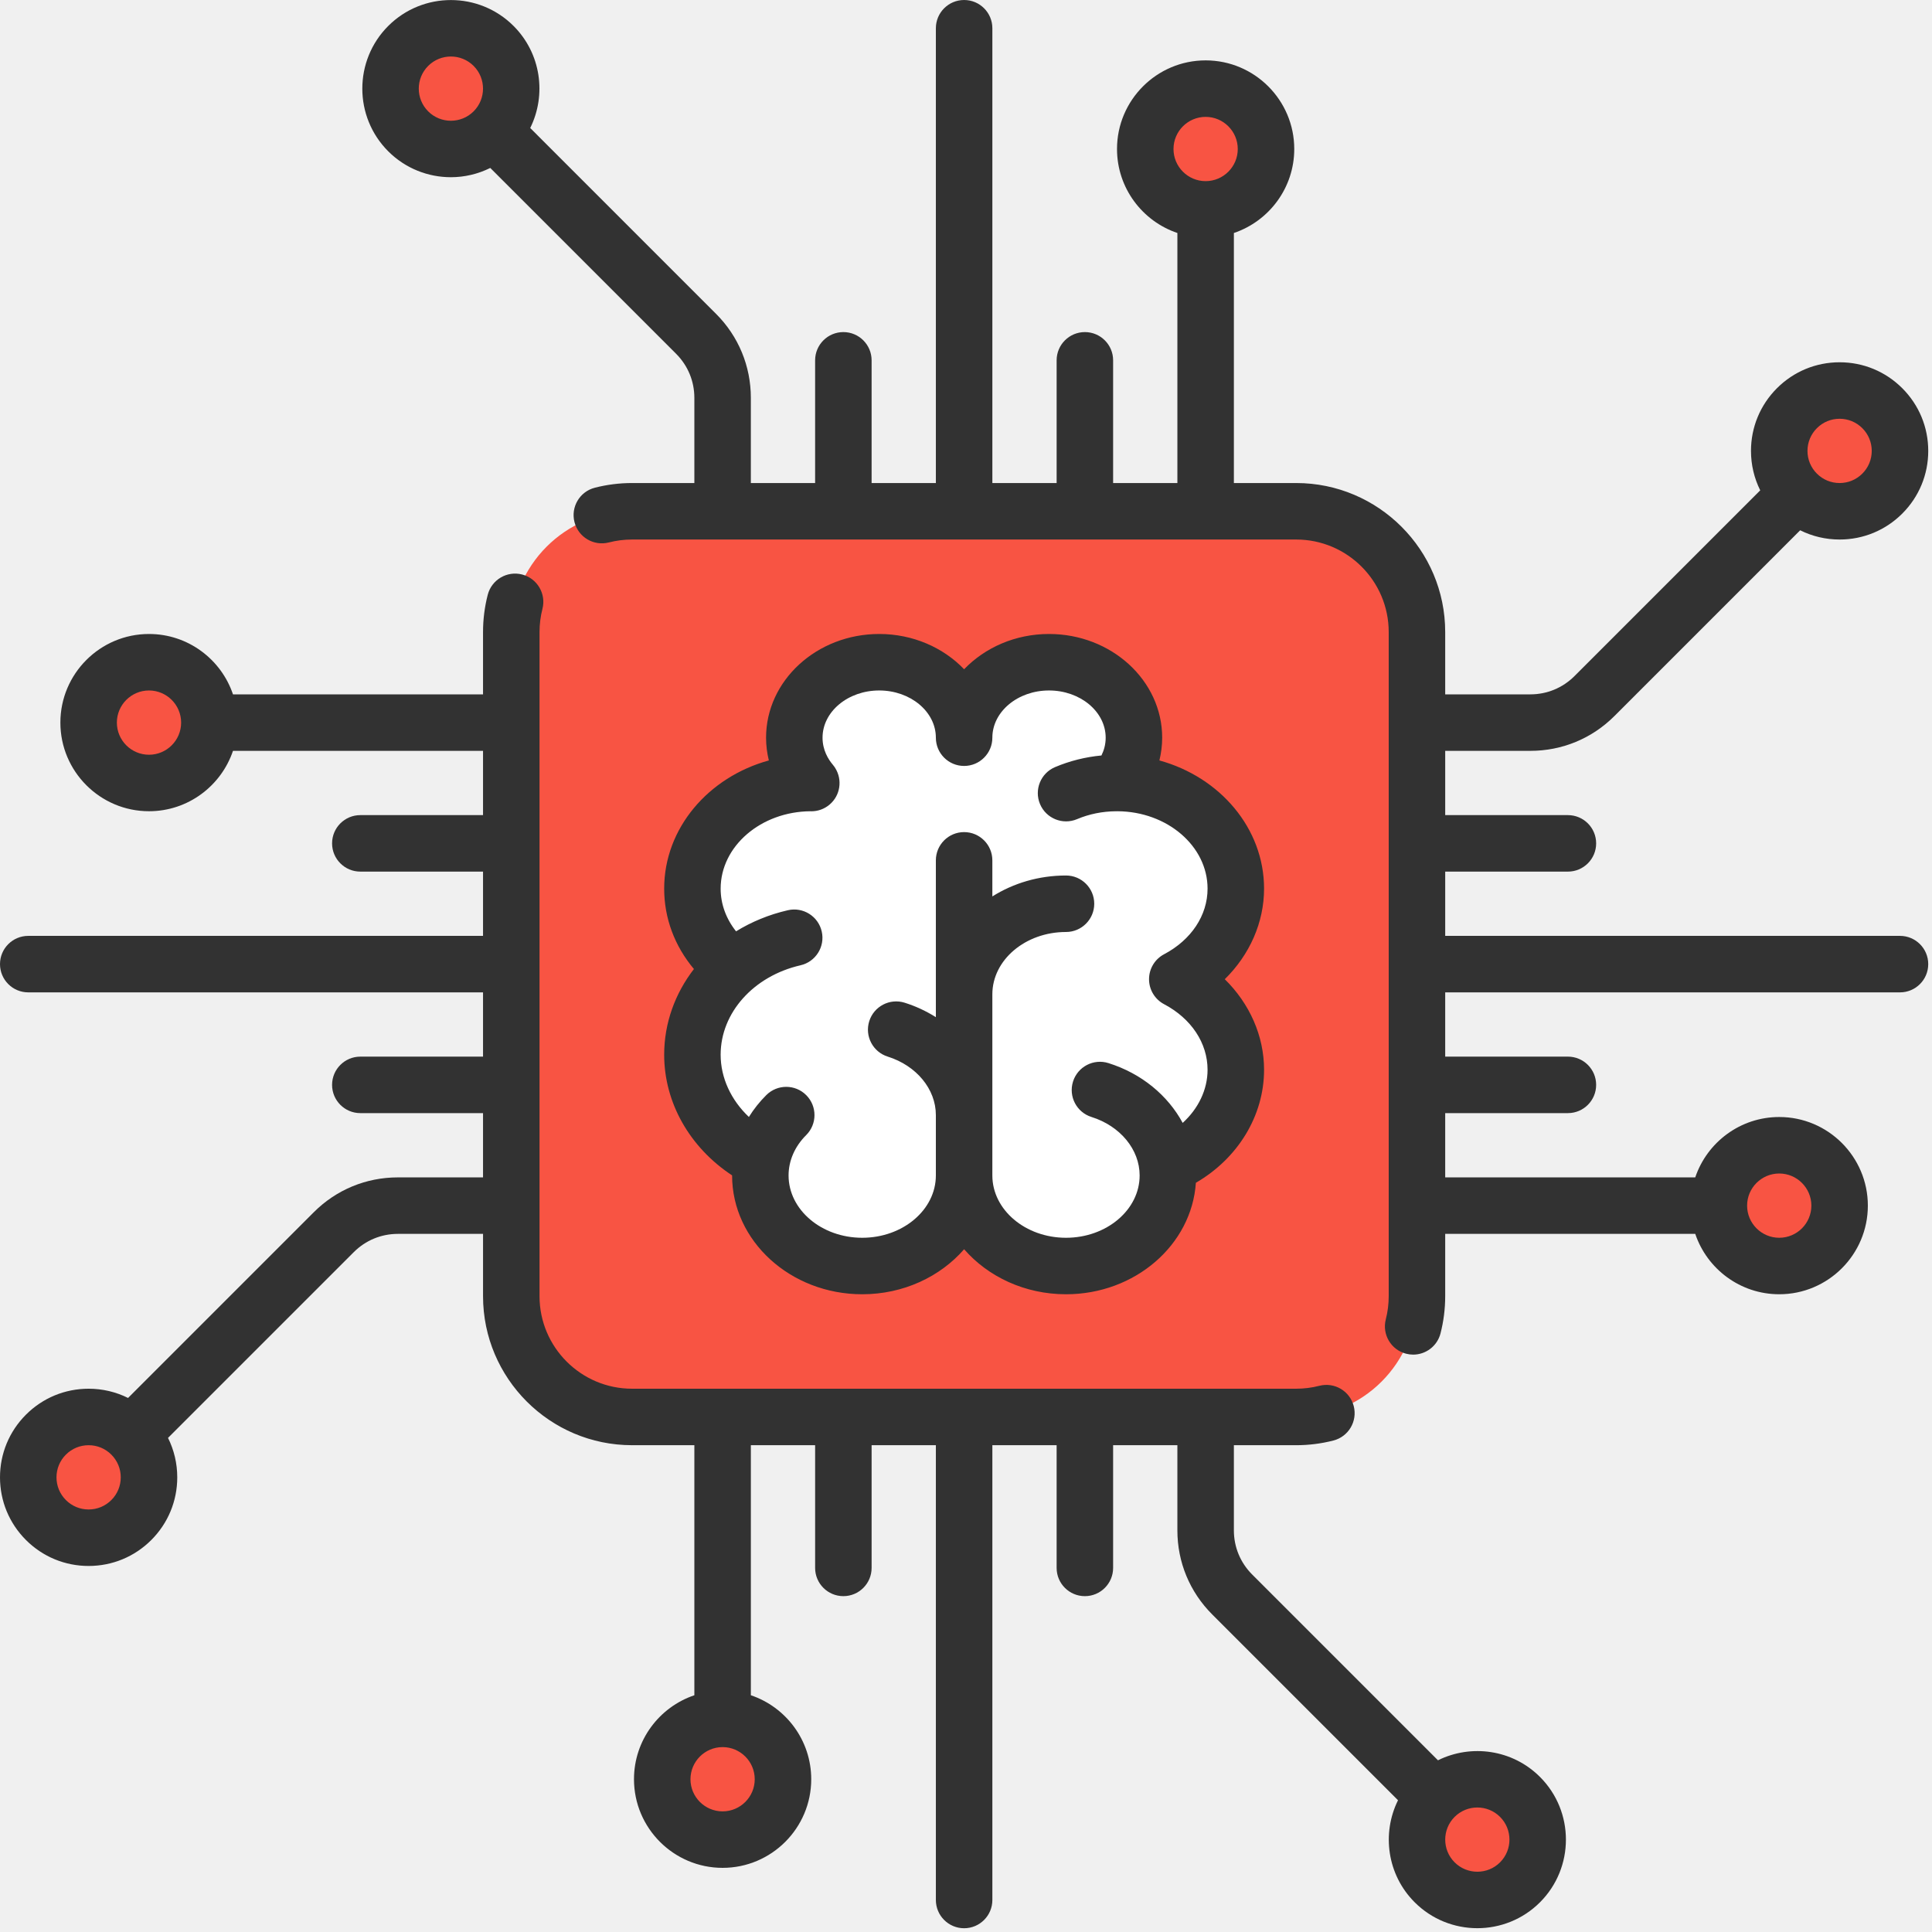
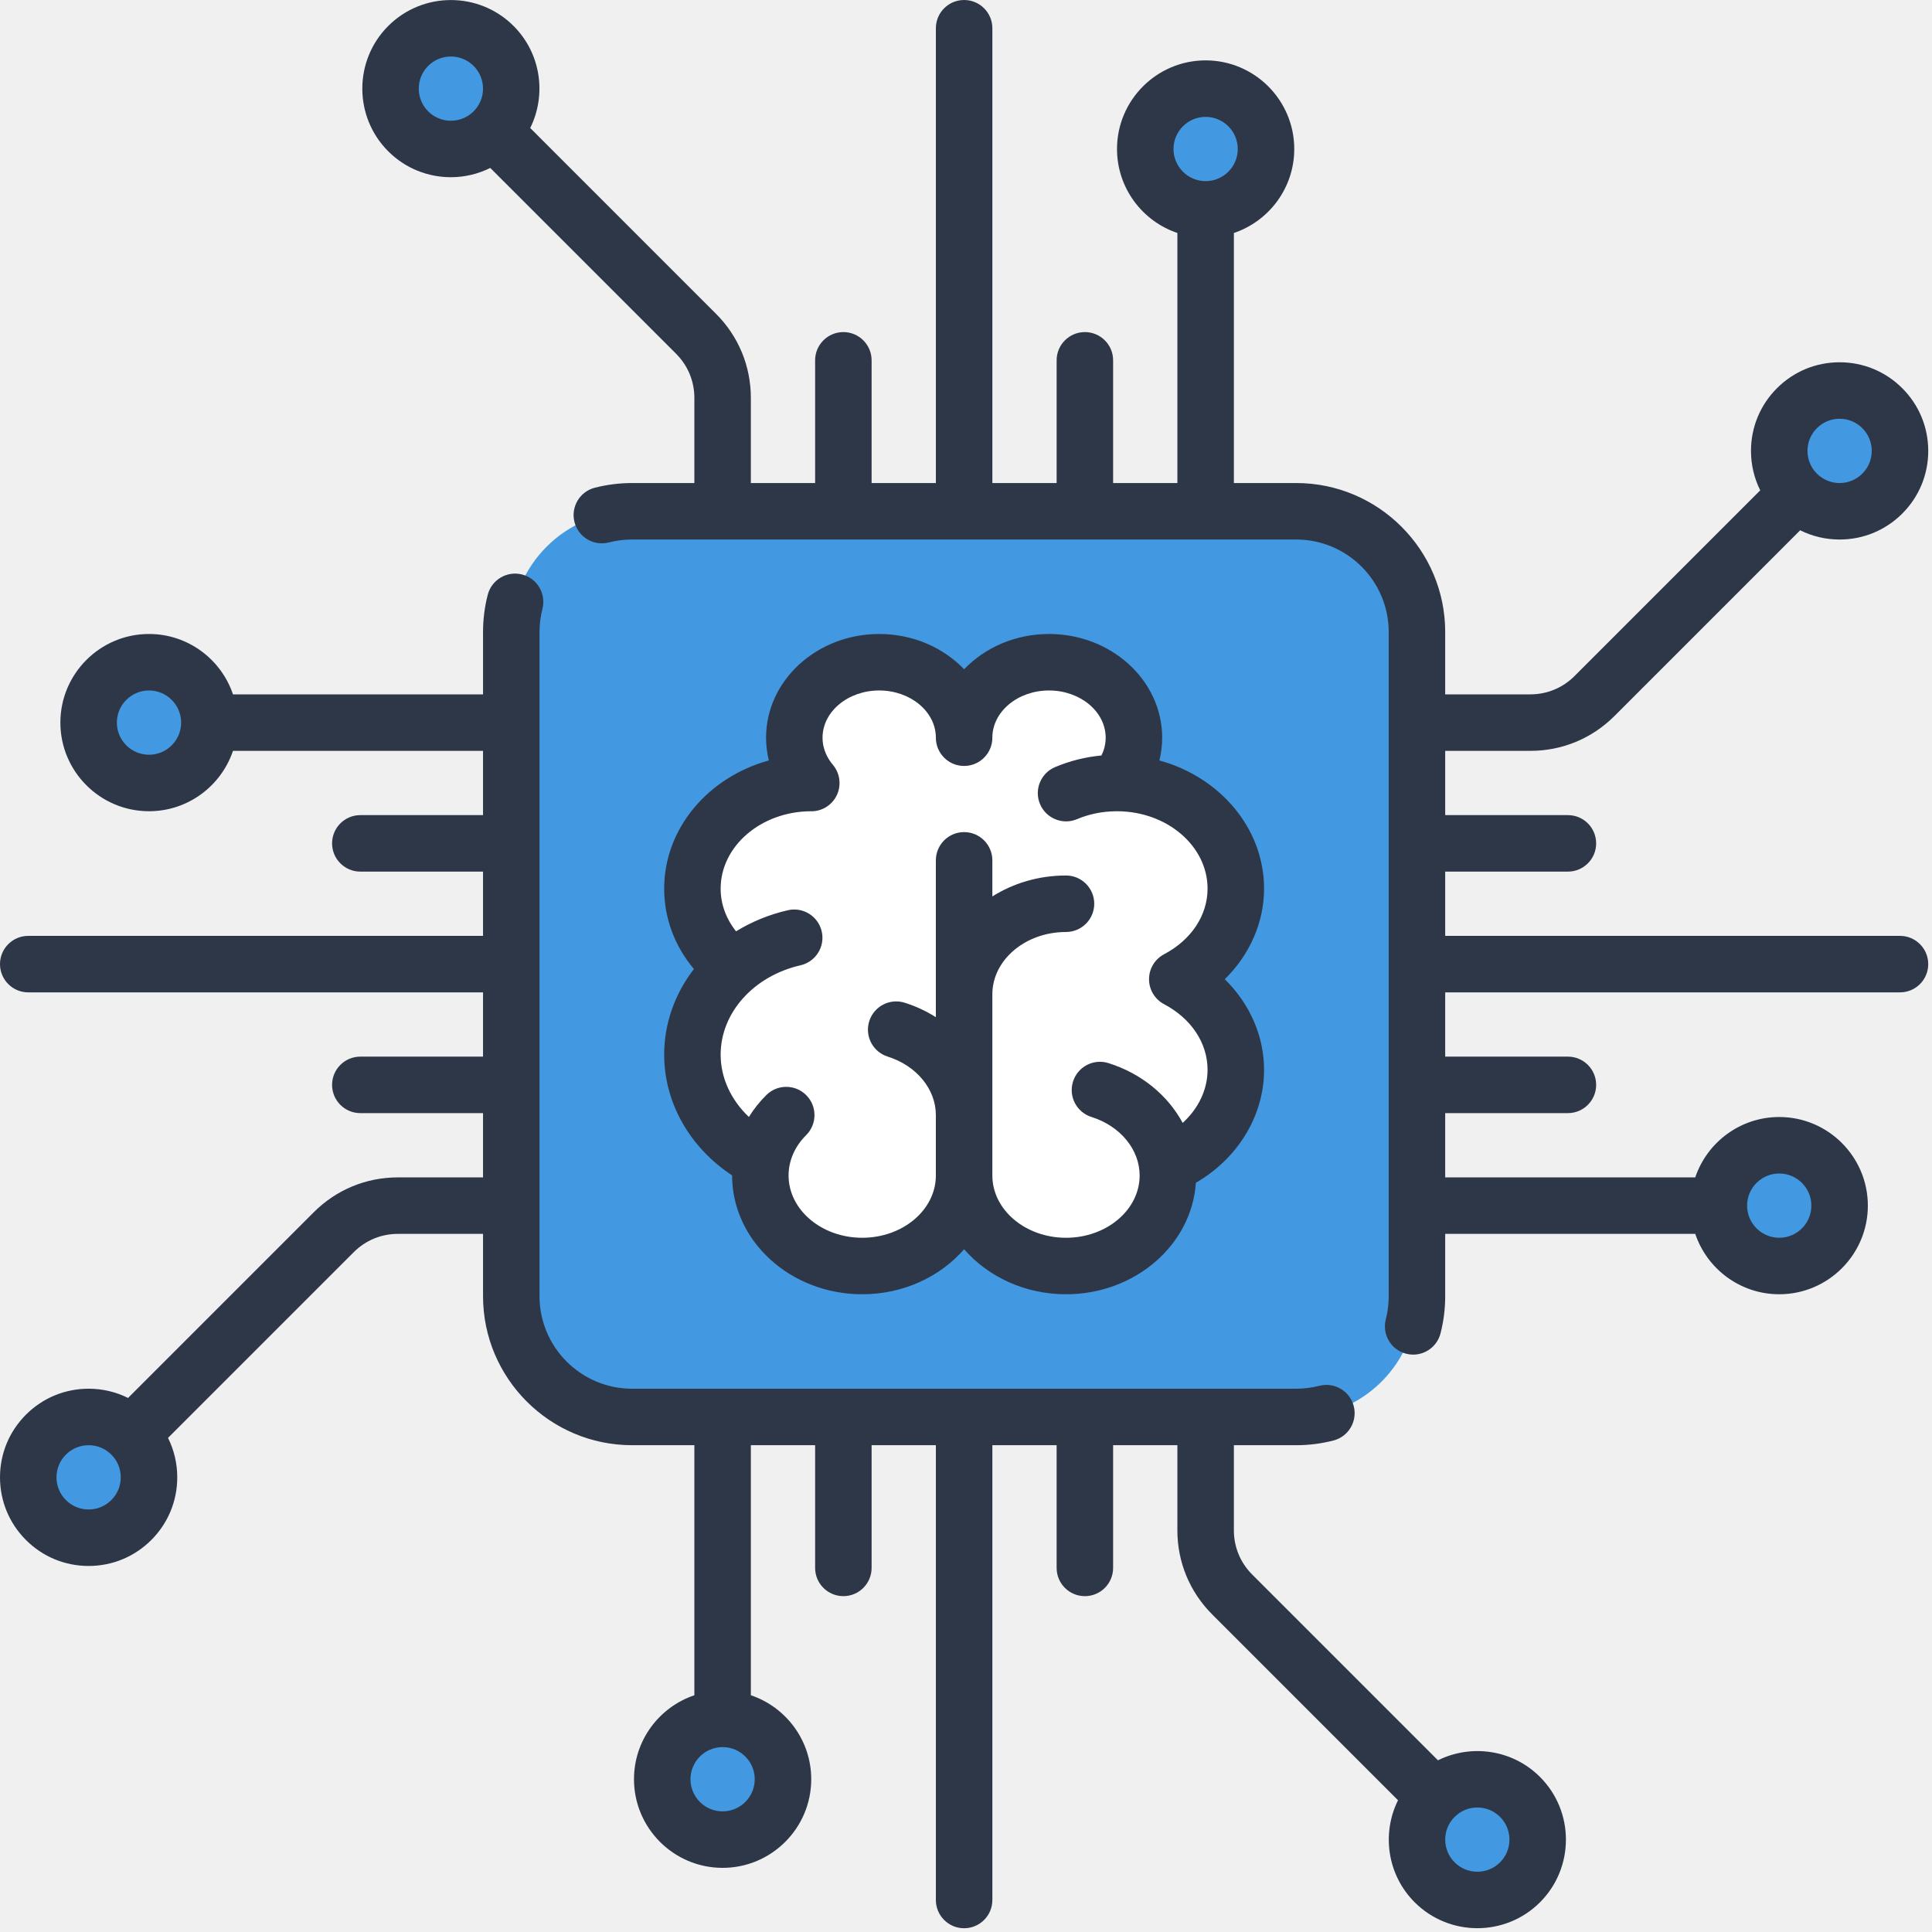
<svg xmlns="http://www.w3.org/2000/svg" clip-rule="evenodd" fill-rule="evenodd" height="164" stroke-linejoin="round" stroke-miterlimit="1.414" viewBox="0 0 513 513" width="164">
-   <g fill="#f85443">
-     <path d="m344.177 376.243h-176.354c-17.709 0-32.065-14.356-32.065-32.065v-176.354c0-17.709 14.356-32.065 32.065-32.065h176.355c17.709 0 32.065 14.356 32.065 32.065v176.355c-.001 17.708-14.357 32.064-32.066 32.064z" fill-rule="nonzero" />
+   <g fill="#4299e1">
+     <path d="m344.177 376.243h-176.354c-17.709 0-32.065-14.356-32.065-32.065v-176.354c0-17.709 14.356-32.065 32.065-32.065h176.355c17.709 0 32.065 14.356 32.065 32.065v176.355c-.001 17.708-14.357 32.064-32.066 32.064z" />
    <circle cx="39.565" cy="191.871" r="16.03" />
    <circle cx="472.44" cy="320.131" r="16.03" />
    <circle cx="23.532" cy="392.271" r="16.03" />
    <circle cx="488.47" cy="119.731" r="16.03" />
    <circle cx="320.13" cy="39.566" r="16.03" />
    <circle cx="191.87" cy="472.441" r="16.03" />
    <circle cx="119.73" cy="23.533" r="16.03" />
    <circle cx="392.27" cy="488.471" r="16.03" />
  </g>
-   <path d="m344.177 352.195h-176.354c-4.427 0-8.016-3.589-8.016-8.016v-176.355c0-4.427 3.589-8.016 8.016-8.016h176.355c4.427 0 8.016 3.589 8.016 8.016v176.355c0 4.427-3.589 8.016-8.017 8.016z" fill="none" />
-   <path d="m256 324.248c2.286 0 4.462.975 5.981 2.677 5.237 5.871 12.917 9.237 21.074 9.237 14.028 0 25.81-9.821 26.82-22.354.211-2.611 1.691-4.955 3.953-6.278 8.83-5.155 14.318-14.15 14.318-23.473 0-6.728-2.803-13.265-7.899-18.408-3.092-3.123-3.092-8.157 0-11.281 5.096-5.143 7.899-11.68 7.899-18.408 0-12.106-8.838-22.776-21.99-26.553-4.094-1.174-6.552-5.355-5.597-9.507.36-1.566.532-2.842.532-4.02 0-11.05-10.114-20.04-22.545-20.04-6.427 0-12.58 2.47-16.862 6.775-3.022 3.022-8.345 3.022-11.367 0-4.282-4.306-10.435-6.775-16.862-6.775-12.431 0-22.545 8.991-22.545 20.04 0 1.323.149 2.654.431 3.949.908 4.133-1.542 8.259-5.613 9.429-13.081 3.769-21.872 14.498-21.872 26.702 0 5.836 2.098 11.464 6.067 16.283 2.356 2.869 2.442 6.979.196 9.938-4.094 5.409-6.263 11.59-6.263 17.868 0 10.004 5.417 19.59 14.498 25.645 2.208 1.472 3.546 3.945 3.57 6.603.11 13.159 12.236 23.864 27.023 23.864 8.157 0 15.837-3.366 21.074-9.237 1.517-1.702 3.693-2.676 5.979-2.676z" fill="#fff" fill-rule="nonzero" />
-   <path d="m504.5 248.501h-120.758v-17.064h32.581c4.142 0 7.5-3.358 7.5-7.5s-3.358-7.5-7.5-7.5h-32.581v-17.065h22.62c8.427 0 16.35-3.281 22.308-9.24l49.326-49.326c3.214 1.601 6.777 2.453 10.473 2.453 6.286 0 12.195-2.448 16.64-6.892 4.445-4.445 6.893-10.354 6.893-16.64s-2.448-12.195-6.893-16.64c-4.444-4.445-10.354-6.893-16.64-6.893s-12.195 2.448-16.64 6.892c-4.445 4.445-6.893 10.354-6.893 16.64 0 3.696.852 7.259 2.453 10.473l-49.326 49.326c-3.125 3.125-7.281 4.847-11.702 4.847h-22.62v-16.548c0-21.816-17.749-39.564-39.564-39.564h-16.548v-66.395c9.308-3.139 16.032-11.946 16.032-22.3 0-12.976-10.557-23.532-23.532-23.532s-23.532 10.557-23.532 23.532c0 10.354 6.724 19.16 16.032 22.3v66.394h-17.064v-32.581c0-4.142-3.358-7.5-7.5-7.5s-7.5 3.358-7.5 7.5v32.581h-17.065v-120.758c0-4.142-3.358-7.5-7.5-7.5s-7.5 3.358-7.5 7.5v120.758h-17.064v-32.581c0-4.142-3.358-7.5-7.5-7.5s-7.5 3.358-7.5 7.5v32.581h-17.064v-22.619c0-8.427-3.282-16.35-9.241-22.308l-49.343-49.343c4.359-8.801 2.898-19.775-4.421-27.095-9.176-9.175-24.105-9.174-33.28 0-9.175 9.175-9.175 24.104 0 33.28 4.588 4.587 10.614 6.881 16.64 6.881 3.588 0 7.17-.833 10.455-2.46l49.343 49.344c3.126 3.125 4.847 7.281 4.847 11.701v22.619h-16.548c-3.345 0-6.672.42-9.888 1.247-4.011 1.032-6.426 5.121-5.394 9.133s5.122 6.427 9.133 5.394c1.995-.513 4.063-.774 6.148-.774h176.354c13.545 0 24.564 11.02 24.564 24.564v176.355c0 2.083-.26 4.15-.772 6.143-1.031 4.012 1.385 8.1 5.396 9.131.626.161 1.254.238 1.873.238 3.341 0 6.388-2.249 7.258-5.635.826-3.212 1.245-6.536 1.245-9.878v-16.548h66.394c3.139 9.308 11.946 16.032 22.3 16.032 12.976 0 23.532-10.556 23.532-23.532s-10.557-23.532-23.532-23.532c-10.354 0-19.16 6.724-22.3 16.032h-66.394v-17.065h32.581c4.142 0 7.5-3.358 7.5-7.5s-3.358-7.5-7.5-7.5h-32.581v-17.063h120.759c4.142 0 7.5-3.358 7.5-7.5s-3.358-7.5-7.5-7.5zm-22.065-134.807c1.612-1.612 3.754-2.499 6.033-2.499s4.421.887 6.033 2.499 2.499 3.754 2.499 6.033-.887 4.421-2.499 6.033-3.754 2.499-6.033 2.499-4.421-.887-6.033-2.499-2.499-3.754-2.499-6.033.887-4.422 2.499-6.033zm-162.306-82.661c4.705 0 8.532 3.828 8.532 8.532s-3.828 8.532-8.532 8.532-8.532-3.828-8.532-8.532 3.827-8.532 8.532-8.532zm-206.437-1.466c-3.327-3.327-3.327-8.74 0-12.066 1.664-1.664 3.848-2.495 6.034-2.495 2.185 0 4.37.832 6.033 2.495 3.327 3.327 3.327 8.74 0 12.067-3.326 3.325-8.739 3.326-12.067-.001zm358.744 282.031c4.705 0 8.532 3.828 8.532 8.532 0 4.705-3.828 8.532-8.532 8.532s-8.532-3.828-8.532-8.532c-.001-4.705 3.827-8.532 8.532-8.532z" fill="#323232" fill-rule="nonzero" />
-   <path d="m381.819 467.407-49.343-49.344c-3.126-3.125-4.847-7.281-4.847-11.701v-22.619h16.548c3.345 0 6.671-.42 9.886-1.247 4.011-1.032 6.426-5.121 5.394-9.133-1.032-4.011-5.119-6.426-9.133-5.394-1.994.513-4.062.773-6.147.773h-176.354c-13.545 0-24.564-11.02-24.564-24.564v-176.354c0-2.085.26-4.153.773-6.146 1.033-4.011-1.382-8.1-5.393-9.133-4.012-1.033-8.101 1.382-9.133 5.393-.828 3.214-1.247 6.54-1.247 9.886v16.548h-66.395c-3.139-9.308-11.946-16.032-22.3-16.032-12.976 0-23.532 10.556-23.532 23.532s10.557 23.532 23.532 23.532c10.354 0 19.16-6.724 22.3-16.032h66.394v17.065h-32.581c-4.142 0-7.5 3.358-7.5 7.5s3.358 7.5 7.5 7.5h32.581v17.064h-120.758c-4.142 0-7.5 3.358-7.5 7.5s3.358 7.5 7.5 7.5h120.758v17.064h-32.581c-4.142 0-7.5 3.358-7.5 7.5s3.358 7.5 7.5 7.5h32.581v17.065h-22.62c-8.427 0-16.35 3.281-22.308 9.24l-49.326 49.326c-3.214-1.601-6.777-2.453-10.473-2.453-6.286 0-12.195 2.448-16.64 6.892-4.443 4.445-6.891 10.355-6.891 16.64s2.448 12.195 6.893 16.64c4.444 4.445 10.354 6.892 16.64 6.892s12.195-2.448 16.64-6.892c4.445-4.445 6.893-10.354 6.893-16.64 0-3.696-.852-7.259-2.453-10.473l49.326-49.326c3.125-3.125 7.281-4.847 11.702-4.847h22.62v16.548c0 21.816 17.749 39.564 39.564 39.564h16.548v66.394c-9.308 3.139-16.032 11.946-16.032 22.3 0 12.976 10.557 23.532 23.532 23.532s23.532-10.557 23.532-23.532c0-10.354-6.724-19.16-16.032-22.3v-66.394h17.064v32.581c0 4.142 3.358 7.5 7.5 7.5s7.5-3.358 7.5-7.5v-32.581h17.063v120.76c0 4.142 3.358 7.5 7.5 7.5s7.5-3.358 7.5-7.5v-120.758h17.064v32.581c0 4.142 3.358 7.5 7.5 7.5s7.5-3.358 7.5-7.5v-32.581h17.064v22.619c0 8.427 3.282 16.35 9.241 22.308l49.343 49.343c-4.359 8.801-2.898 19.775 4.422 27.095 4.587 4.588 10.614 6.881 16.64 6.881s12.053-2.293 16.64-6.881c9.175-9.175 9.175-24.104 0-33.279-7.319-7.32-18.294-8.781-27.095-4.422zm-342.255-267.003c-4.705 0-8.532-3.828-8.532-8.532 0-4.705 3.828-8.532 8.532-8.532s8.532 3.828 8.532 8.532c.001 4.705-3.827 8.532-8.532 8.532zm-9.999 197.904c-1.612 1.612-3.754 2.499-6.033 2.499s-4.421-.887-6.033-2.499-2.499-3.754-2.499-6.033.887-4.421 2.499-6.033 3.754-2.499 6.033-2.499 4.421.887 6.033 2.499 2.499 3.754 2.499 6.033-.887 4.422-2.499 6.033zm162.306 82.661c-4.705 0-8.532-3.828-8.532-8.532s3.828-8.532 8.532-8.532 8.532 3.828 8.532 8.532-3.827 8.532-8.532 8.532zm206.437 13.533c-3.327 3.327-8.74 3.326-12.067 0-3.327-3.327-3.327-8.74 0-12.066 1.664-1.663 3.849-2.495 6.034-2.495s4.37.832 6.033 2.495c3.326 3.326 3.326 8.739 0 12.066z" fill="#323232" fill-rule="nonzero" />
-   <path d="m194.392 312.096v.018c0 17.396 15.501 31.549 34.555 31.549 10.95 0 20.719-4.679 27.054-11.957 6.335 7.278 16.104 11.957 27.054 11.957 18.337 0 33.376-13.11 34.482-29.602 11.137-6.462 18.108-17.781 18.108-30.003 0-8.99-3.833-17.566-10.43-24.048 6.596-6.482 10.43-15.059 10.43-24.048 0-16.04-11.732-29.627-27.793-34.042.475-1.961.739-3.978.739-6.039 0-15.186-13.479-27.541-30.045-27.541-8.974 0-17.035 3.629-22.545 9.365-5.51-5.736-13.572-9.365-22.545-9.365-16.567 0-30.045 12.355-30.045 27.541 0 2.061.264 4.078.739 6.039-16.061 4.414-27.793 18.001-27.793 34.042 0 7.839 2.774 15.235 7.899 21.343-5.011 6.487-7.899 14.362-7.899 22.746-.002 12.752 6.812 24.659 18.035 32.045zm20.84-96.688c.067.002.134.011.2.011 1.712 0 3.433-.583 4.842-1.776 2.875-2.434 3.452-6.564 1.522-9.671-.057-.092-.109-.186-.169-.275-.031-.045-.068-.088-.1-.133-.116-.163-.235-.323-.364-.477-.004-.005-.007-.01-.011-.014-1.251-1.479-2.744-3.927-2.744-7.193 0-6.915 6.75-12.541 15.045-12.541s15.045 5.626 15.045 12.541c0 4.142 3.358 7.5 7.5 7.5s7.5-3.358 7.5-7.5c0-6.915 6.75-12.541 15.045-12.541s15.045 5.626 15.045 12.541c0 1.848-.484 3.424-1.125 4.72-4.266.403-8.392 1.434-12.309 3.086-3.817 1.609-5.606 6.008-3.997 9.825 1.609 3.816 6.008 5.607 9.825 3.997 3.242-1.367 6.73-2.07 10.368-2.098.072.002.143.009.215.009.067 0 .133-.009.2-.011 13.183.086 23.877 9.271 23.877 20.552 0 7.091-4.314 13.601-11.541 17.416-2.46 1.298-4 3.851-4 6.633s1.54 5.335 4 6.633c7.227 3.814 11.541 10.325 11.541 17.416 0 5.287-2.457 10.33-6.607 14.101-3.943-7.301-10.912-13.113-19.717-15.879-3.95-1.241-8.161.956-9.403 4.907-1.242 3.952.956 8.162 4.907 9.403 7.646 2.403 12.784 8.642 12.784 15.525 0 9.125-8.772 16.549-19.555 16.549-10.782 0-19.554-7.424-19.554-16.549v-48.097c0-9.125 8.772-16.548 19.554-16.548 4.142 0 7.5-3.358 7.5-7.5s-3.358-7.5-7.5-7.5c-7.254 0-13.99 2.056-19.554 5.557v-9.58c0-4.142-3.358-7.5-7.5-7.5s-7.5 3.358-7.5 7.5v41.637c-2.524-1.584-5.292-2.895-8.286-3.836-3.954-1.242-8.162.956-9.403 4.906-1.242 3.952.955 8.162 4.906 9.404 7.646 2.403 12.783 8.642 12.783 15.524v16.032c0 9.125-8.772 16.549-19.554 16.549-10.783 0-19.555-7.424-19.555-16.549 0-3.911 1.658-7.713 4.668-10.705 2.938-2.92 2.952-7.669.032-10.607s-7.668-2.952-10.606-.032c-1.797 1.787-3.344 3.739-4.63 5.814-4.736-4.48-7.501-10.374-7.501-16.535 0-11.112 8.721-20.874 21.208-23.739 4.037-.926 6.559-4.95 5.633-8.987-.926-4.038-4.951-6.559-8.987-5.633-5.027 1.153-9.655 3.078-13.759 5.605-2.661-3.342-4.094-7.256-4.094-11.335.003-11.281 10.697-20.465 23.88-20.552z" fill="#323232" fill-rule="nonzero" />
+   <path fill="none" d="m344.177 352.195h-176.354c-4.427 0-8.016-3.589-8.016-8.016v-176.355c0-4.427 3.589-8.016 8.016-8.016h176.355c4.427 0 8.016 3.589 8.016 8.016v176.355c0 4.427-3.589 8.016-8.017 8.016z" />
+   <path fill="#fff" d="m256 324.248c2.286 0 4.462.975 5.981 2.677 5.237 5.871 12.917 9.237 21.074 9.237 14.028 0 25.81-9.821 26.82-22.354.211-2.611 1.691-4.955 3.953-6.278 8.83-5.155 14.318-14.15 14.318-23.473 0-6.728-2.803-13.265-7.899-18.408-3.092-3.123-3.092-8.157 0-11.281 5.096-5.143 7.899-11.68 7.899-18.408 0-12.106-8.838-22.776-21.99-26.553-4.094-1.174-6.552-5.355-5.597-9.507.36-1.566.532-2.842.532-4.02 0-11.05-10.114-20.04-22.545-20.04-6.427 0-12.58 2.47-16.862 6.775-3.022 3.022-8.345 3.022-11.367 0-4.282-4.306-10.435-6.775-16.862-6.775-12.431 0-22.545 8.991-22.545 20.04 0 1.323.149 2.654.431 3.949.908 4.133-1.542 8.259-5.613 9.429-13.081 3.769-21.872 14.498-21.872 26.702 0 5.836 2.098 11.464 6.067 16.283 2.356 2.869 2.442 6.979.196 9.938-4.094 5.409-6.263 11.59-6.263 17.868 0 10.004 5.417 19.59 14.498 25.645 2.208 1.472 3.546 3.945 3.57 6.603.11 13.159 12.236 23.864 27.023 23.864 8.157 0 15.837-3.366 21.074-9.237 1.517-1.702 3.693-2.676 5.979-2.676z" />
+   <path fill="#2d3748" d="m504.5 248.501h-120.758v-17.064h32.581c4.142 0 7.5-3.358 7.5-7.5s-3.358-7.5-7.5-7.5h-32.581v-17.065h22.62c8.427 0 16.35-3.281 22.308-9.24l49.326-49.326c3.214 1.601 6.777 2.453 10.473 2.453 6.286 0 12.195-2.448 16.64-6.892 4.445-4.445 6.893-10.354 6.893-16.64s-2.448-12.195-6.893-16.64c-4.444-4.445-10.354-6.893-16.64-6.893s-12.195 2.448-16.64 6.892c-4.445 4.445-6.893 10.354-6.893 16.64 0 3.696.852 7.259 2.453 10.473l-49.326 49.326c-3.125 3.125-7.281 4.847-11.702 4.847h-22.62v-16.548c0-21.816-17.749-39.564-39.564-39.564h-16.548v-66.395c9.308-3.139 16.032-11.946 16.032-22.3 0-12.976-10.557-23.532-23.532-23.532s-23.532 10.557-23.532 23.532c0 10.354 6.724 19.16 16.032 22.3v66.394h-17.064v-32.581c0-4.142-3.358-7.5-7.5-7.5s-7.5 3.358-7.5 7.5v32.581h-17.065v-120.758c0-4.142-3.358-7.5-7.5-7.5s-7.5 3.358-7.5 7.5v120.758h-17.064v-32.581c0-4.142-3.358-7.5-7.5-7.5s-7.5 3.358-7.5 7.5v32.581h-17.064v-22.619c0-8.427-3.282-16.35-9.241-22.308l-49.343-49.343c4.359-8.801 2.898-19.775-4.421-27.095-9.176-9.175-24.105-9.174-33.28 0-9.175 9.175-9.175 24.104 0 33.28 4.588 4.587 10.614 6.881 16.64 6.881 3.588 0 7.17-.833 10.455-2.46l49.343 49.344c3.126 3.125 4.847 7.281 4.847 11.701v22.619h-16.548c-3.345 0-6.672.42-9.888 1.247-4.011 1.032-6.426 5.121-5.394 9.133s5.122 6.427 9.133 5.394c1.995-.513 4.063-.774 6.148-.774h176.354c13.545 0 24.564 11.02 24.564 24.564v176.355c0 2.083-.26 4.15-.772 6.143-1.031 4.012 1.385 8.1 5.396 9.131.626.161 1.254.238 1.873.238 3.341 0 6.388-2.249 7.258-5.635.826-3.212 1.245-6.536 1.245-9.878v-16.548h66.394c3.139 9.308 11.946 16.032 22.3 16.032 12.976 0 23.532-10.556 23.532-23.532s-10.557-23.532-23.532-23.532c-10.354 0-19.16 6.724-22.3 16.032h-66.394v-17.065h32.581c4.142 0 7.5-3.358 7.5-7.5s-3.358-7.5-7.5-7.5h-32.581v-17.063h120.759c4.142 0 7.5-3.358 7.5-7.5s-3.358-7.5-7.5-7.5zm-22.065-134.807c1.612-1.612 3.754-2.499 6.033-2.499s4.421.887 6.033 2.499 2.499 3.754 2.499 6.033-.887 4.421-2.499 6.033-3.754 2.499-6.033 2.499-4.421-.887-6.033-2.499-2.499-3.754-2.499-6.033.887-4.422 2.499-6.033zm-162.306-82.661c4.705 0 8.532 3.828 8.532 8.532s-3.828 8.532-8.532 8.532-8.532-3.828-8.532-8.532 3.827-8.532 8.532-8.532zm-206.437-1.466c-3.327-3.327-3.327-8.74 0-12.066 1.664-1.664 3.848-2.495 6.034-2.495 2.185 0 4.37.832 6.033 2.495 3.327 3.327 3.327 8.74 0 12.067-3.326 3.325-8.739 3.326-12.067-.001zm358.744 282.031c4.705 0 8.532 3.828 8.532 8.532 0 4.705-3.828 8.532-8.532 8.532s-8.532-3.828-8.532-8.532c-.001-4.705 3.827-8.532 8.532-8.532z" />
+   <path fill="#2d3748" d="m381.819 467.407-49.343-49.344c-3.126-3.125-4.847-7.281-4.847-11.701v-22.619h16.548c3.345 0 6.671-.42 9.886-1.247 4.011-1.032 6.426-5.121 5.394-9.133-1.032-4.011-5.119-6.426-9.133-5.394-1.994.513-4.062.773-6.147.773h-176.354c-13.545 0-24.564-11.02-24.564-24.564v-176.354c0-2.085.26-4.153.773-6.146 1.033-4.011-1.382-8.1-5.393-9.133-4.012-1.033-8.101 1.382-9.133 5.393-.828 3.214-1.247 6.54-1.247 9.886v16.548h-66.395c-3.139-9.308-11.946-16.032-22.3-16.032-12.976 0-23.532 10.556-23.532 23.532s10.557 23.532 23.532 23.532c10.354 0 19.16-6.724 22.3-16.032h66.394v17.065h-32.581c-4.142 0-7.5 3.358-7.5 7.5s3.358 7.5 7.5 7.5h32.581v17.064h-120.758c-4.142 0-7.5 3.358-7.5 7.5s3.358 7.5 7.5 7.5h120.758v17.064h-32.581c-4.142 0-7.5 3.358-7.5 7.5s3.358 7.5 7.5 7.5h32.581v17.065h-22.62c-8.427 0-16.35 3.281-22.308 9.24l-49.326 49.326c-3.214-1.601-6.777-2.453-10.473-2.453-6.286 0-12.195 2.448-16.64 6.892-4.443 4.445-6.891 10.355-6.891 16.64s2.448 12.195 6.893 16.64c4.444 4.445 10.354 6.892 16.64 6.892s12.195-2.448 16.64-6.892c4.445-4.445 6.893-10.354 6.893-16.64 0-3.696-.852-7.259-2.453-10.473l49.326-49.326c3.125-3.125 7.281-4.847 11.702-4.847h22.62v16.548c0 21.816 17.749 39.564 39.564 39.564h16.548v66.394c-9.308 3.139-16.032 11.946-16.032 22.3 0 12.976 10.557 23.532 23.532 23.532s23.532-10.557 23.532-23.532c0-10.354-6.724-19.16-16.032-22.3v-66.394h17.064v32.581c0 4.142 3.358 7.5 7.5 7.5s7.5-3.358 7.5-7.5v-32.581h17.063v120.76c0 4.142 3.358 7.5 7.5 7.5s7.5-3.358 7.5-7.5v-120.758h17.064v32.581c0 4.142 3.358 7.5 7.5 7.5s7.5-3.358 7.5-7.5v-32.581h17.064v22.619c0 8.427 3.282 16.35 9.241 22.308l49.343 49.343c-4.359 8.801-2.898 19.775 4.422 27.095 4.587 4.588 10.614 6.881 16.64 6.881s12.053-2.293 16.64-6.881c9.175-9.175 9.175-24.104 0-33.279-7.319-7.32-18.294-8.781-27.095-4.422zm-342.255-267.003c-4.705 0-8.532-3.828-8.532-8.532 0-4.705 3.828-8.532 8.532-8.532s8.532 3.828 8.532 8.532c.001 4.705-3.827 8.532-8.532 8.532zm-9.999 197.904c-1.612 1.612-3.754 2.499-6.033 2.499s-4.421-.887-6.033-2.499-2.499-3.754-2.499-6.033.887-4.421 2.499-6.033 3.754-2.499 6.033-2.499 4.421.887 6.033 2.499 2.499 3.754 2.499 6.033-.887 4.422-2.499 6.033zm162.306 82.661c-4.705 0-8.532-3.828-8.532-8.532s3.828-8.532 8.532-8.532 8.532 3.828 8.532 8.532-3.827 8.532-8.532 8.532zm206.437 13.533c-3.327 3.327-8.74 3.326-12.067 0-3.327-3.327-3.327-8.74 0-12.066 1.664-1.663 3.849-2.495 6.034-2.495s4.37.832 6.033 2.495c3.326 3.326 3.326 8.739 0 12.066z" />
+   <path fill="#2d3748" d="m194.392 312.096v.018c0 17.396 15.501 31.549 34.555 31.549 10.95 0 20.719-4.679 27.054-11.957 6.335 7.278 16.104 11.957 27.054 11.957 18.337 0 33.376-13.11 34.482-29.602 11.137-6.462 18.108-17.781 18.108-30.003 0-8.99-3.833-17.566-10.43-24.048 6.596-6.482 10.43-15.059 10.43-24.048 0-16.04-11.732-29.627-27.793-34.042.475-1.961.739-3.978.739-6.039 0-15.186-13.479-27.541-30.045-27.541-8.974 0-17.035 3.629-22.545 9.365-5.51-5.736-13.572-9.365-22.545-9.365-16.567 0-30.045 12.355-30.045 27.541 0 2.061.264 4.078.739 6.039-16.061 4.414-27.793 18.001-27.793 34.042 0 7.839 2.774 15.235 7.899 21.343-5.011 6.487-7.899 14.362-7.899 22.746-.002 12.752 6.812 24.659 18.035 32.045zm20.84-96.688c.067.002.134.011.2.011 1.712 0 3.433-.583 4.842-1.776 2.875-2.434 3.452-6.564 1.522-9.671-.057-.092-.109-.186-.169-.275-.031-.045-.068-.088-.1-.133-.116-.163-.235-.323-.364-.477-.004-.005-.007-.01-.011-.014-1.251-1.479-2.744-3.927-2.744-7.193 0-6.915 6.75-12.541 15.045-12.541s15.045 5.626 15.045 12.541c0 4.142 3.358 7.5 7.5 7.5s7.5-3.358 7.5-7.5c0-6.915 6.75-12.541 15.045-12.541s15.045 5.626 15.045 12.541c0 1.848-.484 3.424-1.125 4.72-4.266.403-8.392 1.434-12.309 3.086-3.817 1.609-5.606 6.008-3.997 9.825 1.609 3.816 6.008 5.607 9.825 3.997 3.242-1.367 6.73-2.07 10.368-2.098.072.002.143.009.215.009.067 0 .133-.009.2-.011 13.183.086 23.877 9.271 23.877 20.552 0 7.091-4.314 13.601-11.541 17.416-2.46 1.298-4 3.851-4 6.633s1.54 5.335 4 6.633c7.227 3.814 11.541 10.325 11.541 17.416 0 5.287-2.457 10.33-6.607 14.101-3.943-7.301-10.912-13.113-19.717-15.879-3.95-1.241-8.161.956-9.403 4.907-1.242 3.952.956 8.162 4.907 9.403 7.646 2.403 12.784 8.642 12.784 15.525 0 9.125-8.772 16.549-19.555 16.549-10.782 0-19.554-7.424-19.554-16.549v-48.097c0-9.125 8.772-16.548 19.554-16.548 4.142 0 7.5-3.358 7.5-7.5s-3.358-7.5-7.5-7.5c-7.254 0-13.99 2.056-19.554 5.557v-9.58c0-4.142-3.358-7.5-7.5-7.5s-7.5 3.358-7.5 7.5v41.637c-2.524-1.584-5.292-2.895-8.286-3.836-3.954-1.242-8.162.956-9.403 4.906-1.242 3.952.955 8.162 4.906 9.404 7.646 2.403 12.783 8.642 12.783 15.524v16.032c0 9.125-8.772 16.549-19.554 16.549-10.783 0-19.555-7.424-19.555-16.549 0-3.911 1.658-7.713 4.668-10.705 2.938-2.92 2.952-7.669.032-10.607s-7.668-2.952-10.606-.032c-1.797 1.787-3.344 3.739-4.63 5.814-4.736-4.48-7.501-10.374-7.501-16.535 0-11.112 8.721-20.874 21.208-23.739 4.037-.926 6.559-4.95 5.633-8.987-.926-4.038-4.951-6.559-8.987-5.633-5.027 1.153-9.655 3.078-13.759 5.605-2.661-3.342-4.094-7.256-4.094-11.335.003-11.281 10.697-20.465 23.88-20.552z" />
</svg>
